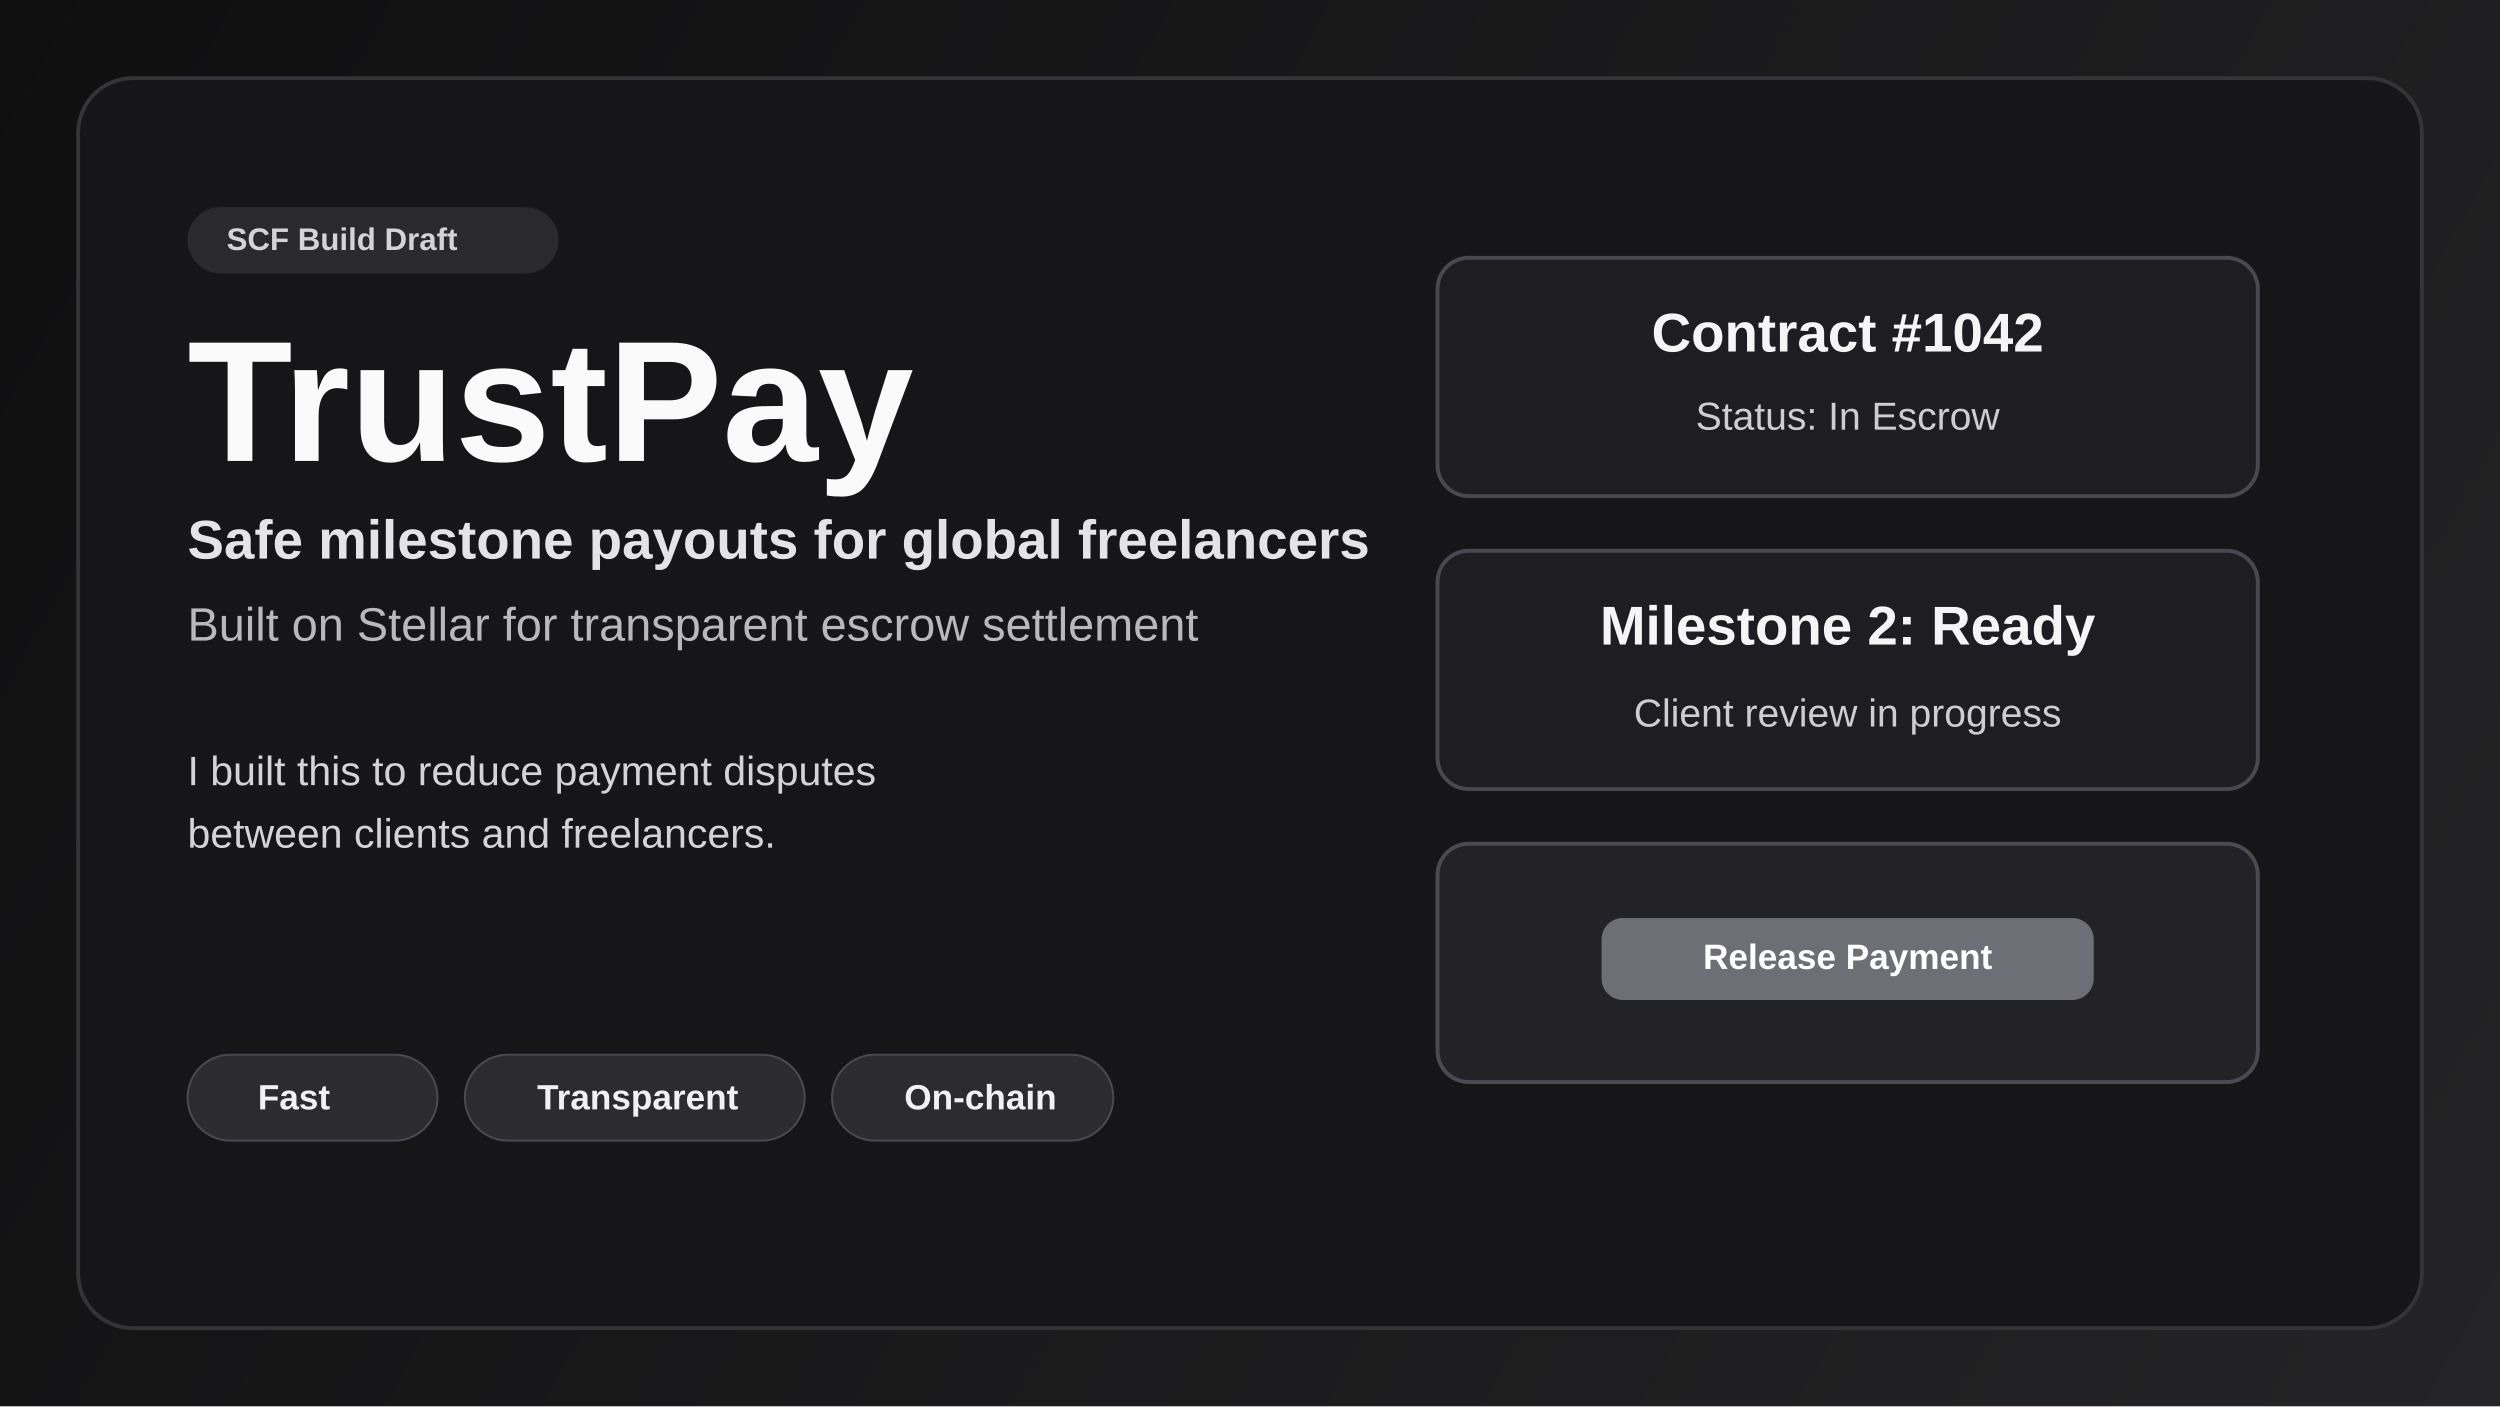
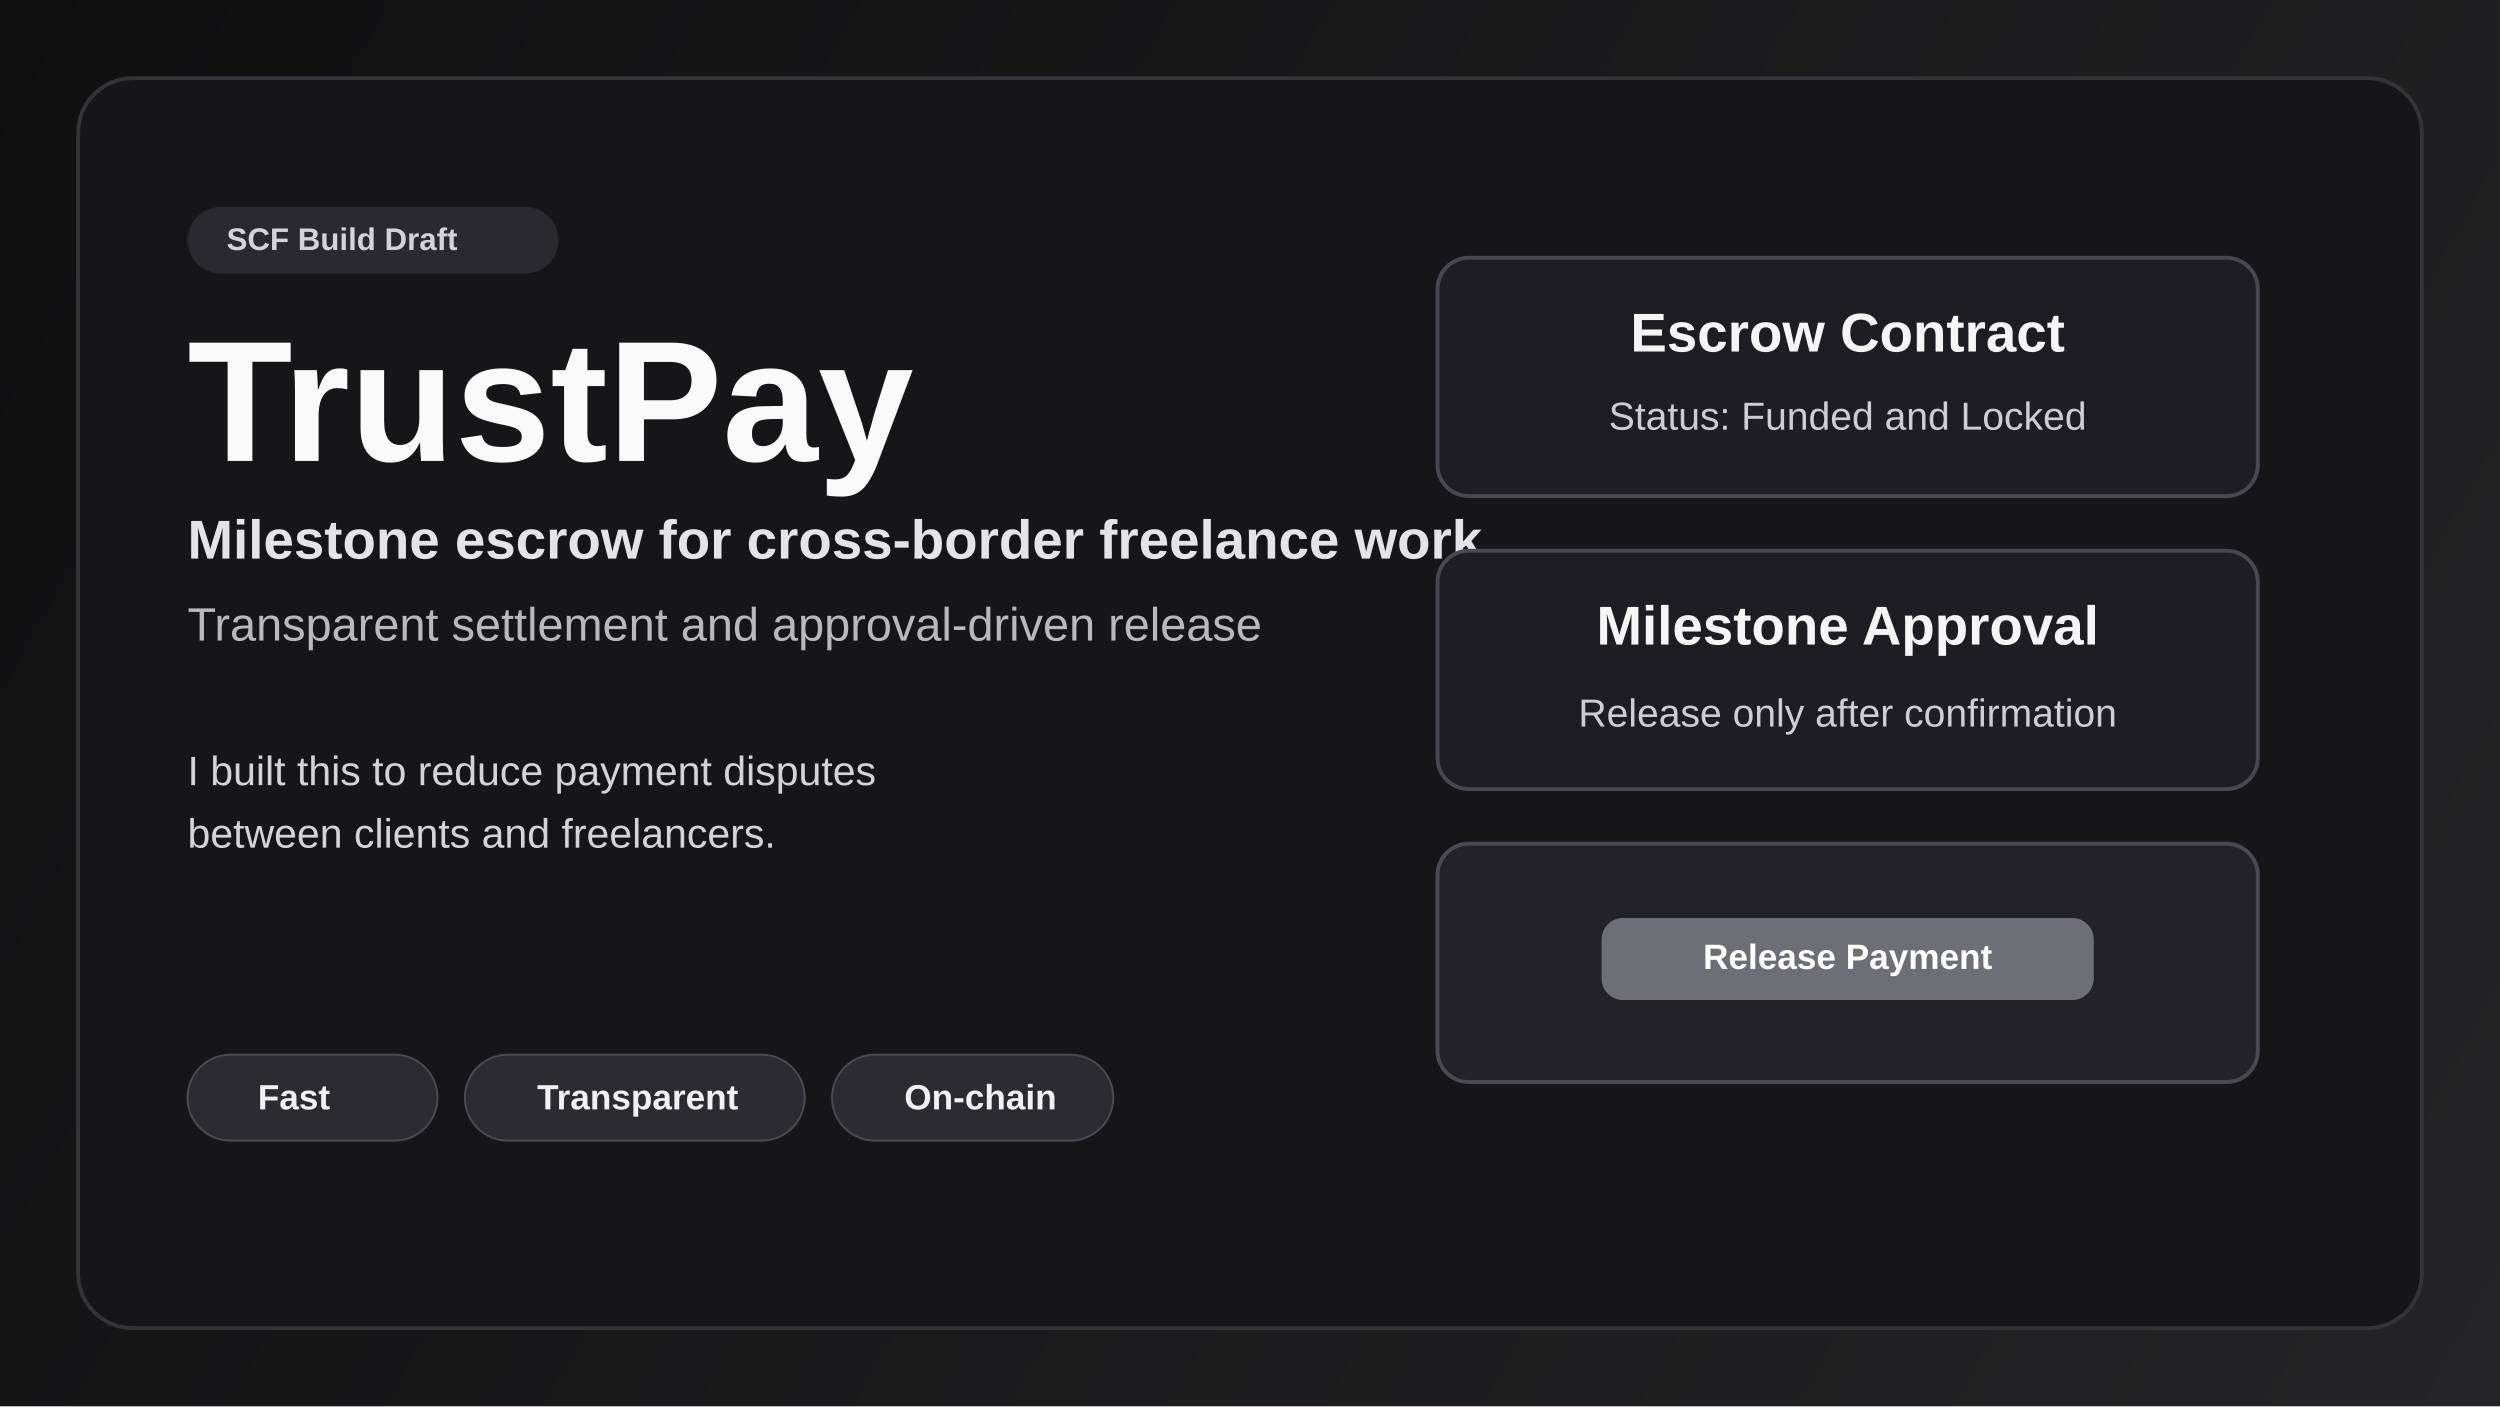
<svg xmlns="http://www.w3.org/2000/svg" width="1280" height="720" viewBox="0 0 1280 720" fill="none">
  <defs>
    <linearGradient id="bg" x1="0" y1="0" x2="1280" y2="720" gradientUnits="userSpaceOnUse">
      <stop stop-color="#0F0F10" />
      <stop offset="1" stop-color="#242426" />
    </linearGradient>
  </defs>
  <rect width="1280" height="720" fill="url(#bg)" />
  <rect x="40" y="40" width="1200" height="640" rx="28" fill="#161618" stroke="#343438" stroke-width="2" />
  <rect x="96" y="106" width="190" height="34" rx="17" fill="#2A2A2E" />
  <text x="116" y="128" fill="#D4D4D8" font-family="Arial, sans-serif" font-size="16" font-weight="700">SCF Build Draft</text>
  <text x="96" y="236" fill="#FAFAFA" font-family="Arial, sans-serif" font-size="88" font-weight="800">TrustPay</text>
-   <text x="96" y="286" fill="#E4E4E7" font-family="Arial, sans-serif" font-size="28" font-weight="600">Safe milestone payouts for global freelancers</text>
-   <text x="96" y="328" fill="#B8B8BD" font-family="Arial, sans-serif" font-size="24">Built on Stellar for transparent escrow settlement</text>
+   <text x="96" y="286" fill="#E4E4E7" font-family="Arial, sans-serif" font-size="28" font-weight="600">Milestone escrow for cross-border freelance work</text>
+   <text x="96" y="328" fill="#B8B8BD" font-family="Arial, sans-serif" font-size="24">Transparent settlement and approval-driven release</text>
  <text x="96" y="402" fill="#D4D4D8" font-family="Arial, sans-serif" font-size="21">I built this to reduce payment disputes</text>
  <text x="96" y="434" fill="#D4D4D8" font-family="Arial, sans-serif" font-size="21">between clients and freelancers.</text>
  <rect x="96" y="540" width="128" height="44" rx="22" fill="#2B2B30" stroke="#4A4A52" />
  <text x="132" y="568" fill="#F1F1F3" font-family="Arial, sans-serif" font-size="18" font-weight="600">Fast</text>
  <rect x="238" y="540" width="174" height="44" rx="22" fill="#2B2B30" stroke="#4A4A52" />
  <text x="275" y="568" fill="#F1F1F3" font-family="Arial, sans-serif" font-size="18" font-weight="600">Transparent</text>
  <rect x="426" y="540" width="144" height="44" rx="22" fill="#2B2B30" stroke="#4A4A52" />
  <text x="463" y="568" fill="#F1F1F3" font-family="Arial, sans-serif" font-size="18" font-weight="600">On-chain</text>
  <rect x="736" y="132" width="420" height="122" rx="16" fill="#1E1E22" stroke="#484850" stroke-width="2" />
-   <text x="946" y="180" text-anchor="middle" fill="#F5F5F6" font-family="Arial, sans-serif" font-size="28" font-weight="700">Contract #1042</text>
-   <text x="946" y="220" text-anchor="middle" fill="#CECED2" font-family="Arial, sans-serif" font-size="20">Status: In Escrow</text>
+   <text x="946" y="180" text-anchor="middle" fill="#F5F5F6" font-family="Arial, sans-serif" font-size="28" font-weight="700">Escrow Contract</text>
+   <text x="946" y="220" text-anchor="middle" fill="#CECED2" font-family="Arial, sans-serif" font-size="20">Status: Funded and Locked</text>
  <rect x="736" y="282" width="420" height="122" rx="16" fill="#1E1E22" stroke="#484850" stroke-width="2" />
-   <text x="946" y="330" text-anchor="middle" fill="#F5F5F6" font-family="Arial, sans-serif" font-size="28" font-weight="700">Milestone 2: Ready</text>
-   <text x="946" y="372" text-anchor="middle" fill="#CECED2" font-family="Arial, sans-serif" font-size="20">Client review in progress</text>
+   <text x="946" y="330" text-anchor="middle" fill="#F5F5F6" font-family="Arial, sans-serif" font-size="28" font-weight="700">Milestone Approval</text>
+   <text x="946" y="372" text-anchor="middle" fill="#CECED2" font-family="Arial, sans-serif" font-size="20">Release only after confirmation</text>
  <rect x="736" y="432" width="420" height="122" rx="16" fill="#222227" stroke="#4A4A52" stroke-width="2" />
  <rect x="820" y="470" width="252" height="42" rx="11" fill="#6E6E76" />
  <text x="946" y="491" text-anchor="middle" dominant-baseline="middle" fill="#FFFFFF" font-family="Arial, sans-serif" font-size="18" font-weight="700">Release Payment</text>
</svg>
